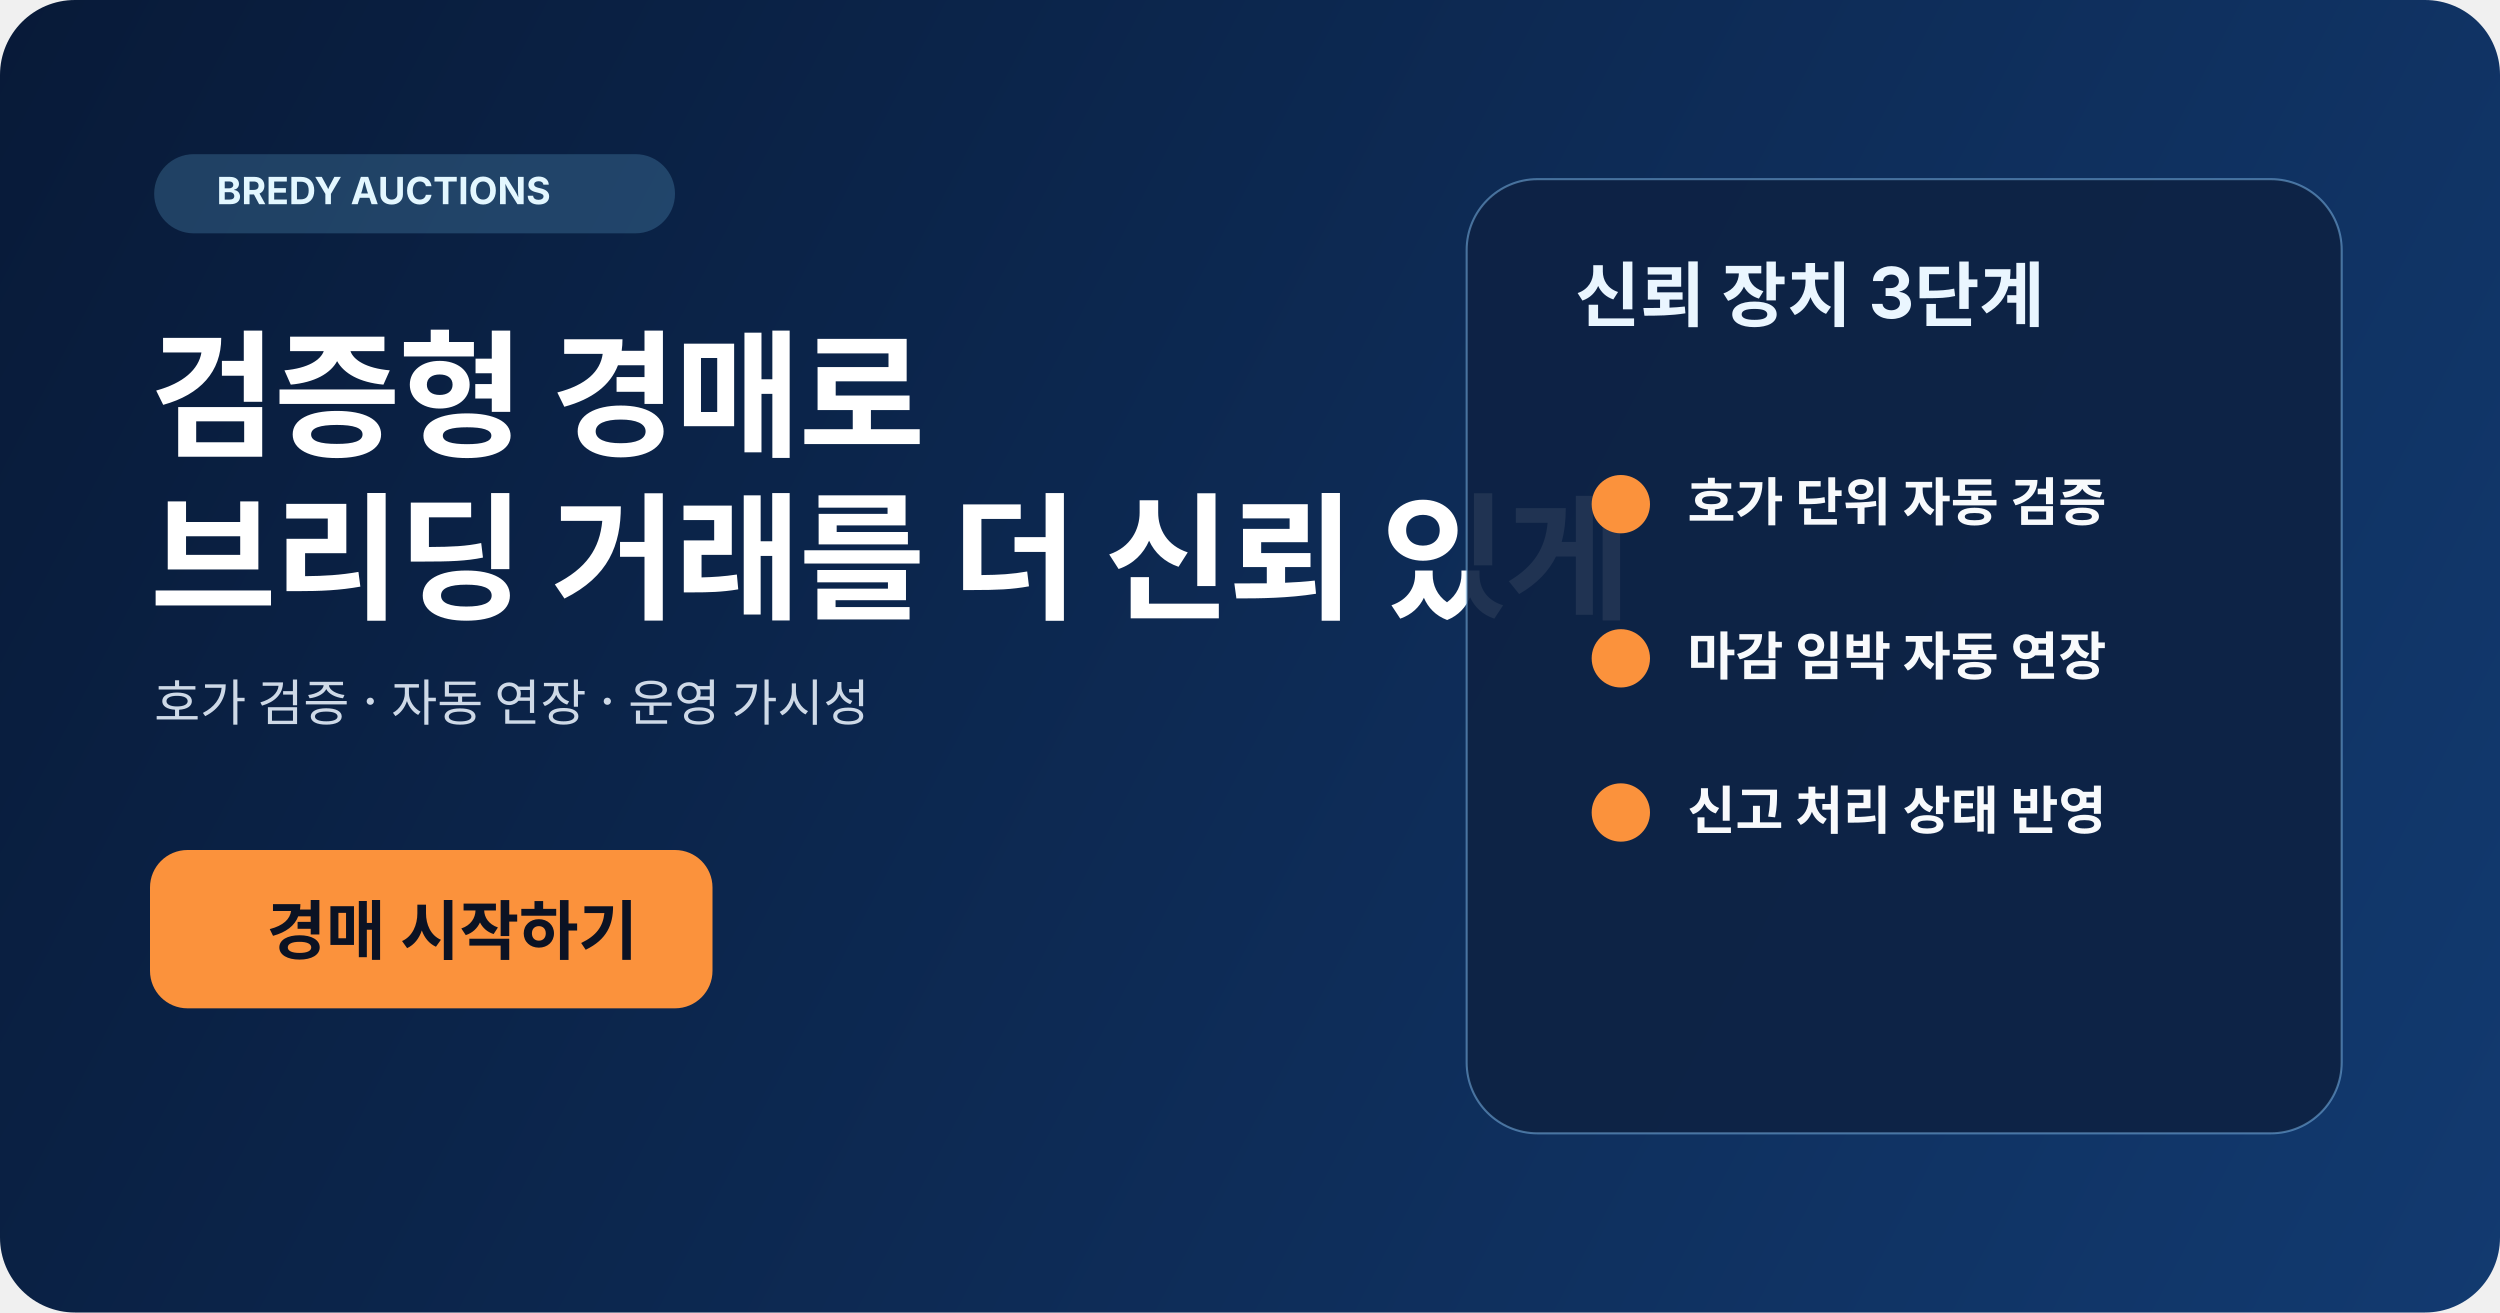
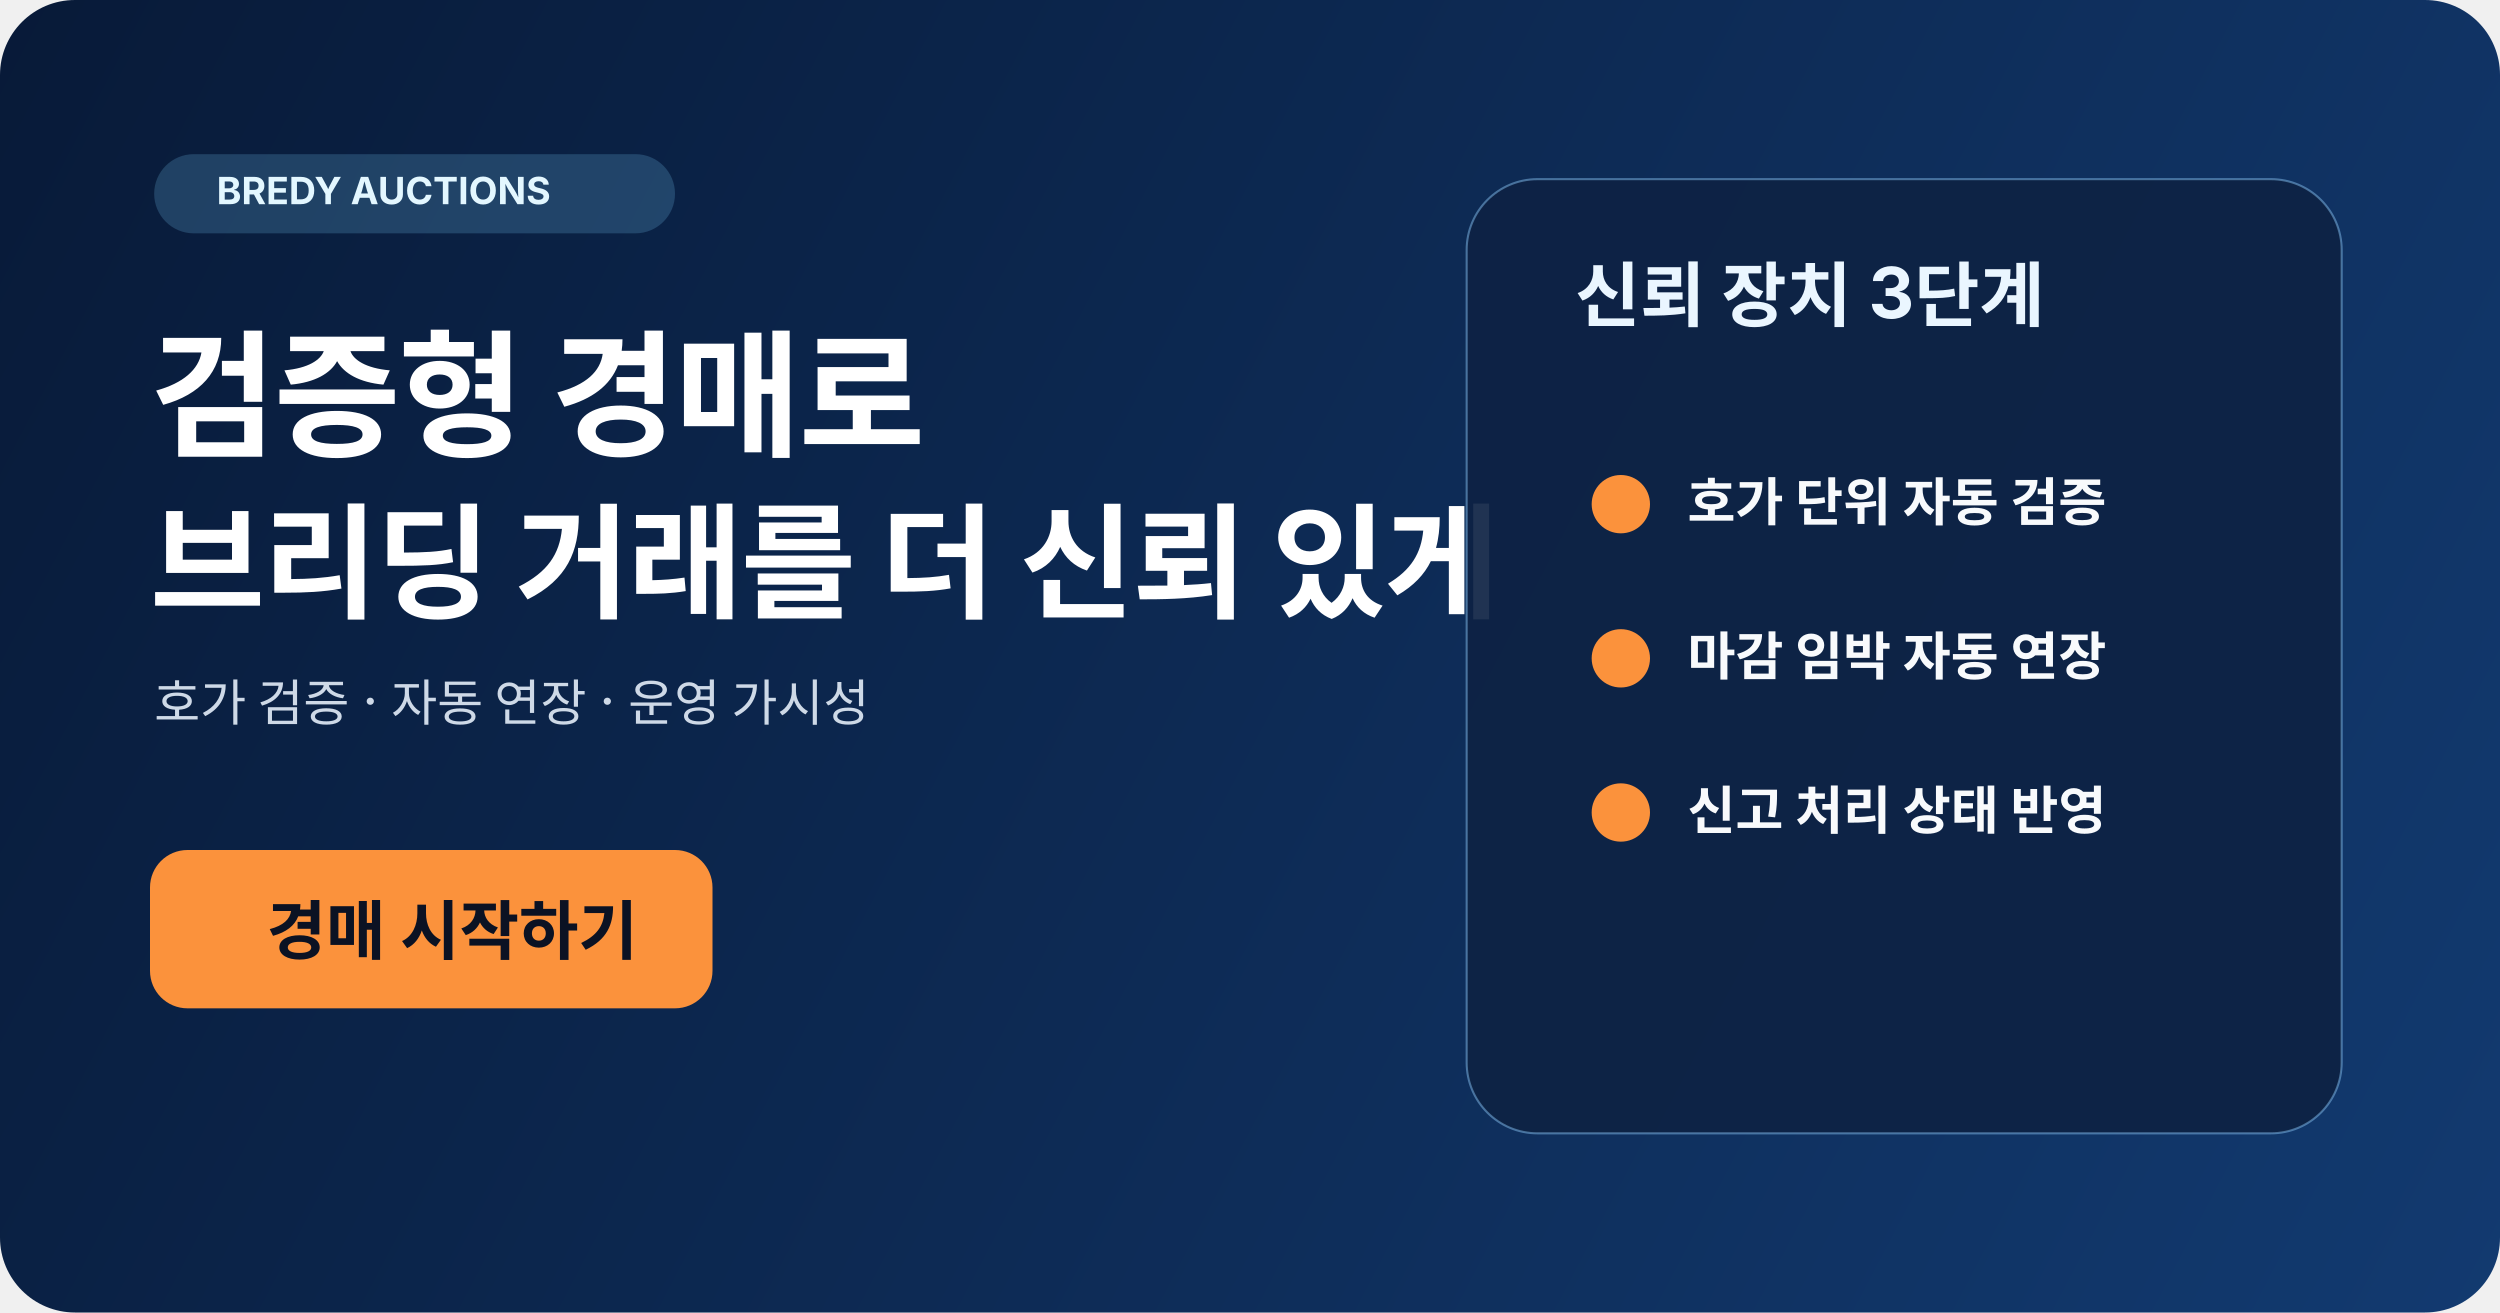
<svg xmlns="http://www.w3.org/2000/svg" width="1200" height="630" viewBox="0 0 1200 630" fill="none">
  <defs>
    <linearGradient id="ogAuctionBg" x1="0" y1="0" x2="1200" y2="630" gradientUnits="userSpaceOnUse">
      <stop stop-color="#081A38" />
      <stop offset="1" stop-color="#123A70" />
    </linearGradient>
  </defs>
  <rect width="1200" height="630" rx="36" fill="url(#ogAuctionBg)" />
  <rect x="74" y="74" width="250" height="38" rx="19" fill="#7FD4FF" fill-opacity="0.2" />
  <text x="104" y="98" fill="#E3F7FF" font-family="Pretendard, Inter, sans-serif" font-size="18" font-weight="700">BREDY AUCTIONS</text>
  <text x="72" y="214" fill="white" font-family="Pretendard, Inter, sans-serif" font-size="66" font-weight="800" letter-spacing="-1.2">검증형 경매로</text>
-   <text x="72" y="292" fill="white" font-family="Pretendard, Inter, sans-serif" font-size="66" font-weight="800" letter-spacing="-1.2">브리딩 거래를 더 신뢰 있게</text>
+   <text x="72" y="292" fill="white" font-family="Pretendard, Inter, sans-serif" font-size="60" font-weight="800" letter-spacing="-1.0">브리딩 거래를 더 신뢰 있게</text>
  <text x="74" y="346" fill="#CED9E7" font-family="Pretendard, Inter, sans-serif" font-size="24" font-weight="500">호가 검증 · 자동 연장 · 운영 가시성</text>
  <rect x="72" y="408" width="270" height="76" rx="18" fill="#FB923C" />
  <text x="128" y="458" fill="#0B1223" font-family="Pretendard, Inter, sans-serif" font-size="31" font-weight="800">경매 시작하기</text>
  <rect x="704" y="86" width="420" height="458" rx="34" fill="#0E2244" fill-opacity="0.92" stroke="#91D0FF" stroke-opacity="0.45" />
  <text x="756" y="154" fill="#EAF6FF" font-family="Pretendard, Inter, sans-serif" font-size="34" font-weight="700">신뢰 장치 3단계</text>
  <g font-family="Pretendard, Inter, sans-serif" fill="#F8FAFC" font-size="25" font-weight="600">
    <circle cx="778" cy="242" r="14" fill="#FB923C" />
    <text x="810" y="250">호가 단위 자동 검증</text>
    <circle cx="778" cy="316" r="14" fill="#FB923C" />
    <text x="810" y="324">마감 임박 자동 연장</text>
    <circle cx="778" cy="390" r="14" fill="#FB923C" />
    <text x="810" y="398">신고 처리 상태 반영</text>
  </g>
</svg>
